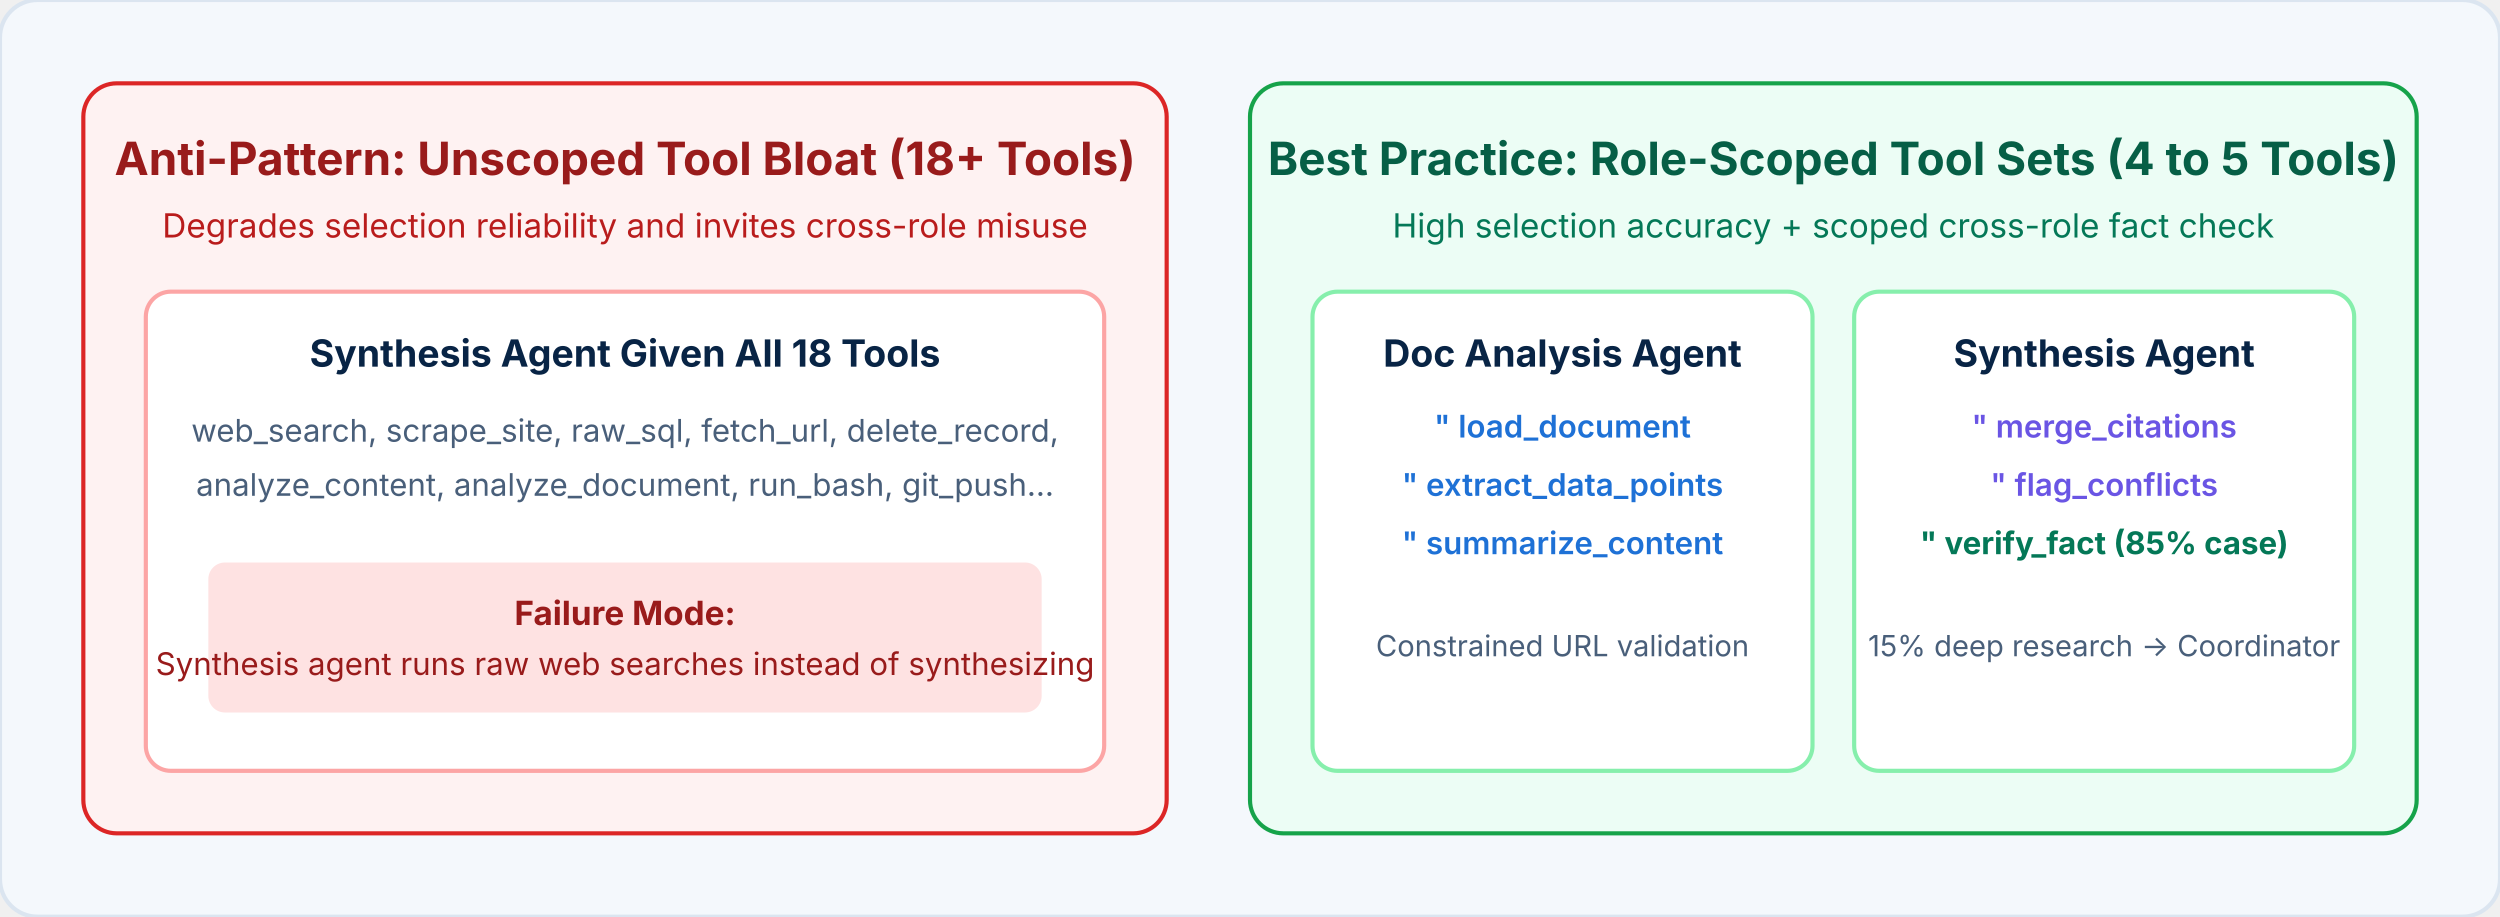
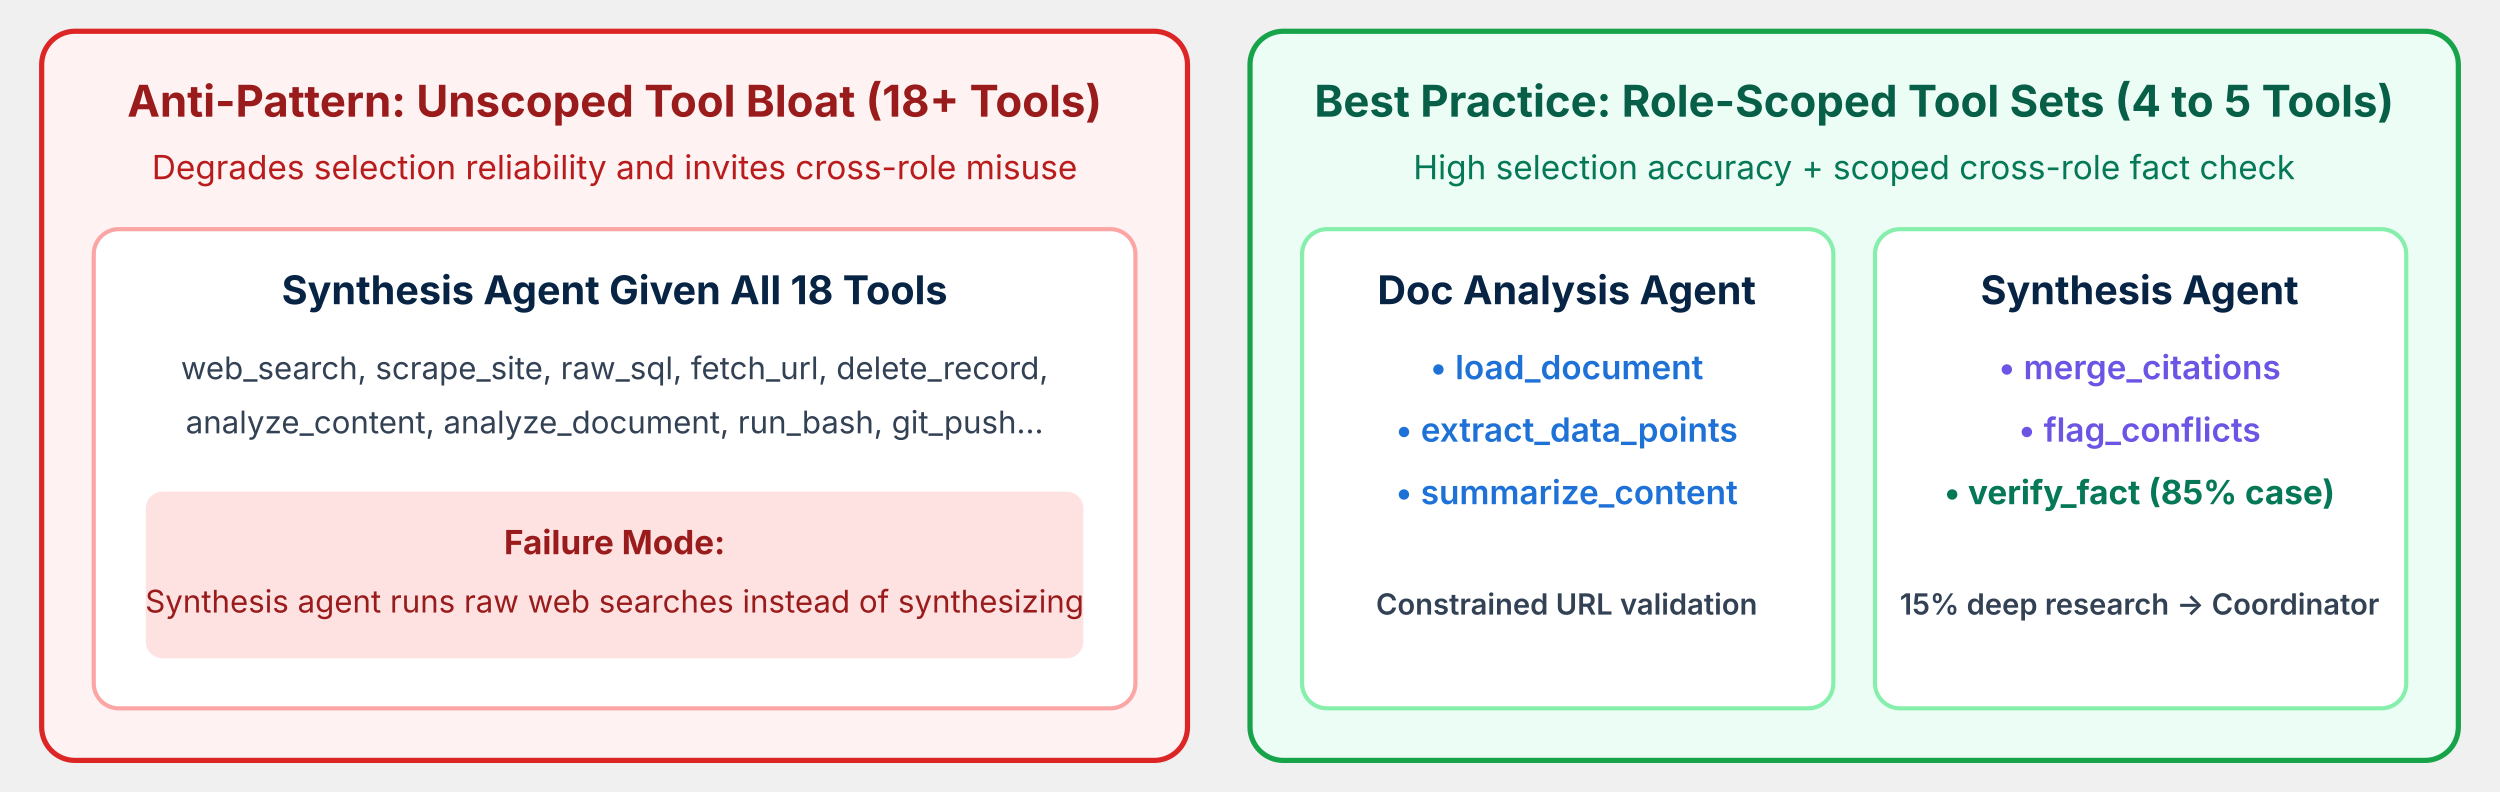
- <svg xmlns="http://www.w3.org/2000/svg" viewBox="0 0 1200 440" width="1200" height="440" role="img" aria-label="Scoped Tool Distribution vs Tool Bloat">
-   <rect width="1200" height="440" rx="18" fill="#f4f8fc" stroke="#dbe5f0" stroke-width="2" />
-   <rect x="40" y="40" width="520" height="360" rx="16" fill="#fef2f2" stroke="#dc2626" stroke-width="2" />
-   <text x="300" y="84" text-anchor="middle" fill="#991b1b" font-family="Inter, system-ui, sans-serif" font-size="22" font-weight="700">Anti-Pattern: Unscoped Tool Bloat (18+ Tools)</text>
-   <text x="300" y="114" text-anchor="middle" fill="#b91c1c" font-family="Inter, system-ui, sans-serif" font-size="16">Degrades selection reliability and invites cross-role misuse</text>
-   <rect x="70" y="140" width="460" height="230" rx="12" fill="#ffffff" stroke="#fca5a5" stroke-width="2" />
-   <text x="300" y="176" text-anchor="middle" fill="#082445" font-family="Inter, system-ui, sans-serif" font-size="18" font-weight="700">Synthesis Agent Given All 18 Tools</text>
-   <text x="300" y="212" text-anchor="middle" fill="#495f7a" font-family="Inter, system-ui, sans-serif" font-size="15">web_search, scrape_site, raw_sql, fetch_url, delete_record,</text>
-   <text x="300" y="238" text-anchor="middle" fill="#495f7a" font-family="Inter, system-ui, sans-serif" font-size="15">analyze_content, analyze_document, run_bash, git_push...</text>
-   <rect x="100" y="270" width="400" height="72" rx="8" fill="#fee2e2" />
-   <text x="300" y="300" text-anchor="middle" fill="#991b1b" font-family="Inter, system-ui, sans-serif" font-size="16" font-weight="700">Failure Mode:</text>
-   <text x="300" y="324" text-anchor="middle" fill="#991b1b" font-family="Inter, system-ui, sans-serif" font-size="15">Synthesis agent runs raw web searches instead of synthesizing</text>
-   <rect x="600" y="40" width="560" height="360" rx="16" fill="#ecfdf5" stroke="#16a34a" stroke-width="2" />
-   <text x="880" y="84" text-anchor="middle" fill="#065f46" font-family="Inter, system-ui, sans-serif" font-size="22" font-weight="700">Best Practice: Role-Scoped Tool Sets (4 to 5 Tools)</text>
-   <text x="880" y="114" text-anchor="middle" fill="#047857" font-family="Inter, system-ui, sans-serif" font-size="16">High selection accuracy + scoped cross-role fact check</text>
-   <rect x="630" y="140" width="240" height="230" rx="12" fill="#ffffff" stroke="#86efac" stroke-width="2" />
-   <text x="750" y="176" text-anchor="middle" fill="#082445" font-family="Inter, system-ui, sans-serif" font-size="18" font-weight="700">Doc Analysis Agent</text>
-   <text x="750" y="210" text-anchor="middle" fill="#1e71d6" font-family="Inter, system-ui, sans-serif" font-size="15" font-weight="600">" load_document</text>
-   <text x="750" y="238" text-anchor="middle" fill="#1e71d6" font-family="Inter, system-ui, sans-serif" font-size="15" font-weight="600">" extract_data_points</text>
-   <text x="750" y="266" text-anchor="middle" fill="#1e71d6" font-family="Inter, system-ui, sans-serif" font-size="15" font-weight="600">" summarize_content</text>
-   <text x="750" y="315" text-anchor="middle" fill="#495f7a" font-family="Inter, system-ui, sans-serif" font-size="14">Constrained URL validation</text>
-   <rect x="890" y="140" width="240" height="230" rx="12" fill="#ffffff" stroke="#86efac" stroke-width="2" />
-   <text x="1010" y="176" text-anchor="middle" fill="#082445" font-family="Inter, system-ui, sans-serif" font-size="18" font-weight="700">Synthesis Agent</text>
-   <text x="1010" y="210" text-anchor="middle" fill="#6a55e4" font-family="Inter, system-ui, sans-serif" font-size="15" font-weight="600">" merge_citations</text>
-   <text x="1010" y="238" text-anchor="middle" fill="#6a55e4" font-family="Inter, system-ui, sans-serif" font-size="15" font-weight="600">" flag_conflicts</text>
-   <text x="1010" y="266" text-anchor="middle" fill="#047857" font-family="Inter, system-ui, sans-serif" font-size="15" font-weight="700">" verify_fact (85% case)</text>
-   <text x="1010" y="315" text-anchor="middle" fill="#495f7a" font-family="Inter, system-ui, sans-serif" font-size="14">15% deep research -&gt; Coordinator</text>
+ <svg xmlns="http://www.w3.org/2000/svg" viewBox="0 0 1200 380" width="1200" height="380" role="img" aria-label="Scoped Tool Distribution vs Tool Bloat">
+   <rect x="20" y="15" width="550" height="350" rx="16" fill="#fef2f2" stroke="#dc2626" stroke-width="2.5" />
+   <text x="295" y="56" text-anchor="middle" fill="#991b1b" font-family="Inter, system-ui, sans-serif" font-size="21" font-weight="700">Anti-Pattern: Unscoped Tool Bloat (18+ Tools)</text>
+   <text x="295" y="86" text-anchor="middle" fill="#b91c1c" font-family="Inter, system-ui, sans-serif" font-size="16">Degrades selection reliability and invites cross-role misuse</text>
+   <rect x="45" y="110" width="500" height="230" rx="12" fill="#ffffff" stroke="#fca5a5" stroke-width="2" />
+   <text x="295" y="146" text-anchor="middle" fill="#082445" font-family="Inter, system-ui, sans-serif" font-size="19" font-weight="700">Synthesis Agent Given All 18 Tools</text>
+   <text x="295" y="182" text-anchor="middle" fill="#334155" font-family="Inter, system-ui, sans-serif" font-size="15">web_search, scrape_site, raw_sql, fetch_url, delete_record,</text>
+   <text x="295" y="208" text-anchor="middle" fill="#334155" font-family="Inter, system-ui, sans-serif" font-size="15">analyze_content, analyze_document, run_bash, git_push...</text>
+   <rect x="70" y="236" width="450" height="80" rx="8" fill="#fee2e2" />
+   <text x="295" y="266" text-anchor="middle" fill="#991b1b" font-family="Inter, system-ui, sans-serif" font-size="16" font-weight="700">Failure Mode:</text>
+   <text x="295" y="294" text-anchor="middle" fill="#991b1b" font-family="Inter, system-ui, sans-serif" font-size="15">Synthesis agent runs raw web searches instead of synthesizing</text>
+   <rect x="600" y="15" width="580" height="350" rx="16" fill="#ecfdf5" stroke="#16a34a" stroke-width="2.5" />
+   <text x="890" y="56" text-anchor="middle" fill="#065f46" font-family="Inter, system-ui, sans-serif" font-size="21" font-weight="700">Best Practice: Role-Scoped Tool Sets (4 to 5 Tools)</text>
+   <text x="890" y="86" text-anchor="middle" fill="#047857" font-family="Inter, system-ui, sans-serif" font-size="16">High selection accuracy + scoped cross-role fact check</text>
+   <rect x="625" y="110" width="255" height="230" rx="12" fill="#ffffff" stroke="#86efac" stroke-width="2" />
+   <text x="752" y="146" text-anchor="middle" fill="#082445" font-family="Inter, system-ui, sans-serif" font-size="19" font-weight="700">Doc Analysis Agent</text>
+   <text x="752" y="182" text-anchor="middle" fill="#1e71d6" font-family="Inter, system-ui, sans-serif" font-size="16" font-weight="600">• load_document</text>
+   <text x="752" y="212" text-anchor="middle" fill="#1e71d6" font-family="Inter, system-ui, sans-serif" font-size="16" font-weight="600">• extract_data_points</text>
+   <text x="752" y="242" text-anchor="middle" fill="#1e71d6" font-family="Inter, system-ui, sans-serif" font-size="16" font-weight="600">• summarize_content</text>
+   <text x="752" y="295" text-anchor="middle" fill="#334155" font-family="Inter, system-ui, sans-serif" font-size="14" font-weight="600">Constrained URL validation</text>
+   <rect x="900" y="110" width="255" height="230" rx="12" fill="#ffffff" stroke="#86efac" stroke-width="2" />
+   <text x="1027" y="146" text-anchor="middle" fill="#082445" font-family="Inter, system-ui, sans-serif" font-size="19" font-weight="700">Synthesis Agent</text>
+   <text x="1027" y="182" text-anchor="middle" fill="#6a55e4" font-family="Inter, system-ui, sans-serif" font-size="16" font-weight="600">• merge_citations</text>
+   <text x="1027" y="212" text-anchor="middle" fill="#6a55e4" font-family="Inter, system-ui, sans-serif" font-size="16" font-weight="600">• flag_conflicts</text>
+   <text x="1027" y="242" text-anchor="middle" fill="#047857" font-family="Inter, system-ui, sans-serif" font-size="16" font-weight="700">• verify_fact (85% case)</text>
+   <text x="1027" y="295" text-anchor="middle" fill="#334155" font-family="Inter, system-ui, sans-serif" font-size="14" font-weight="600">15% deep research -&gt; Coordinator</text>
</svg>
